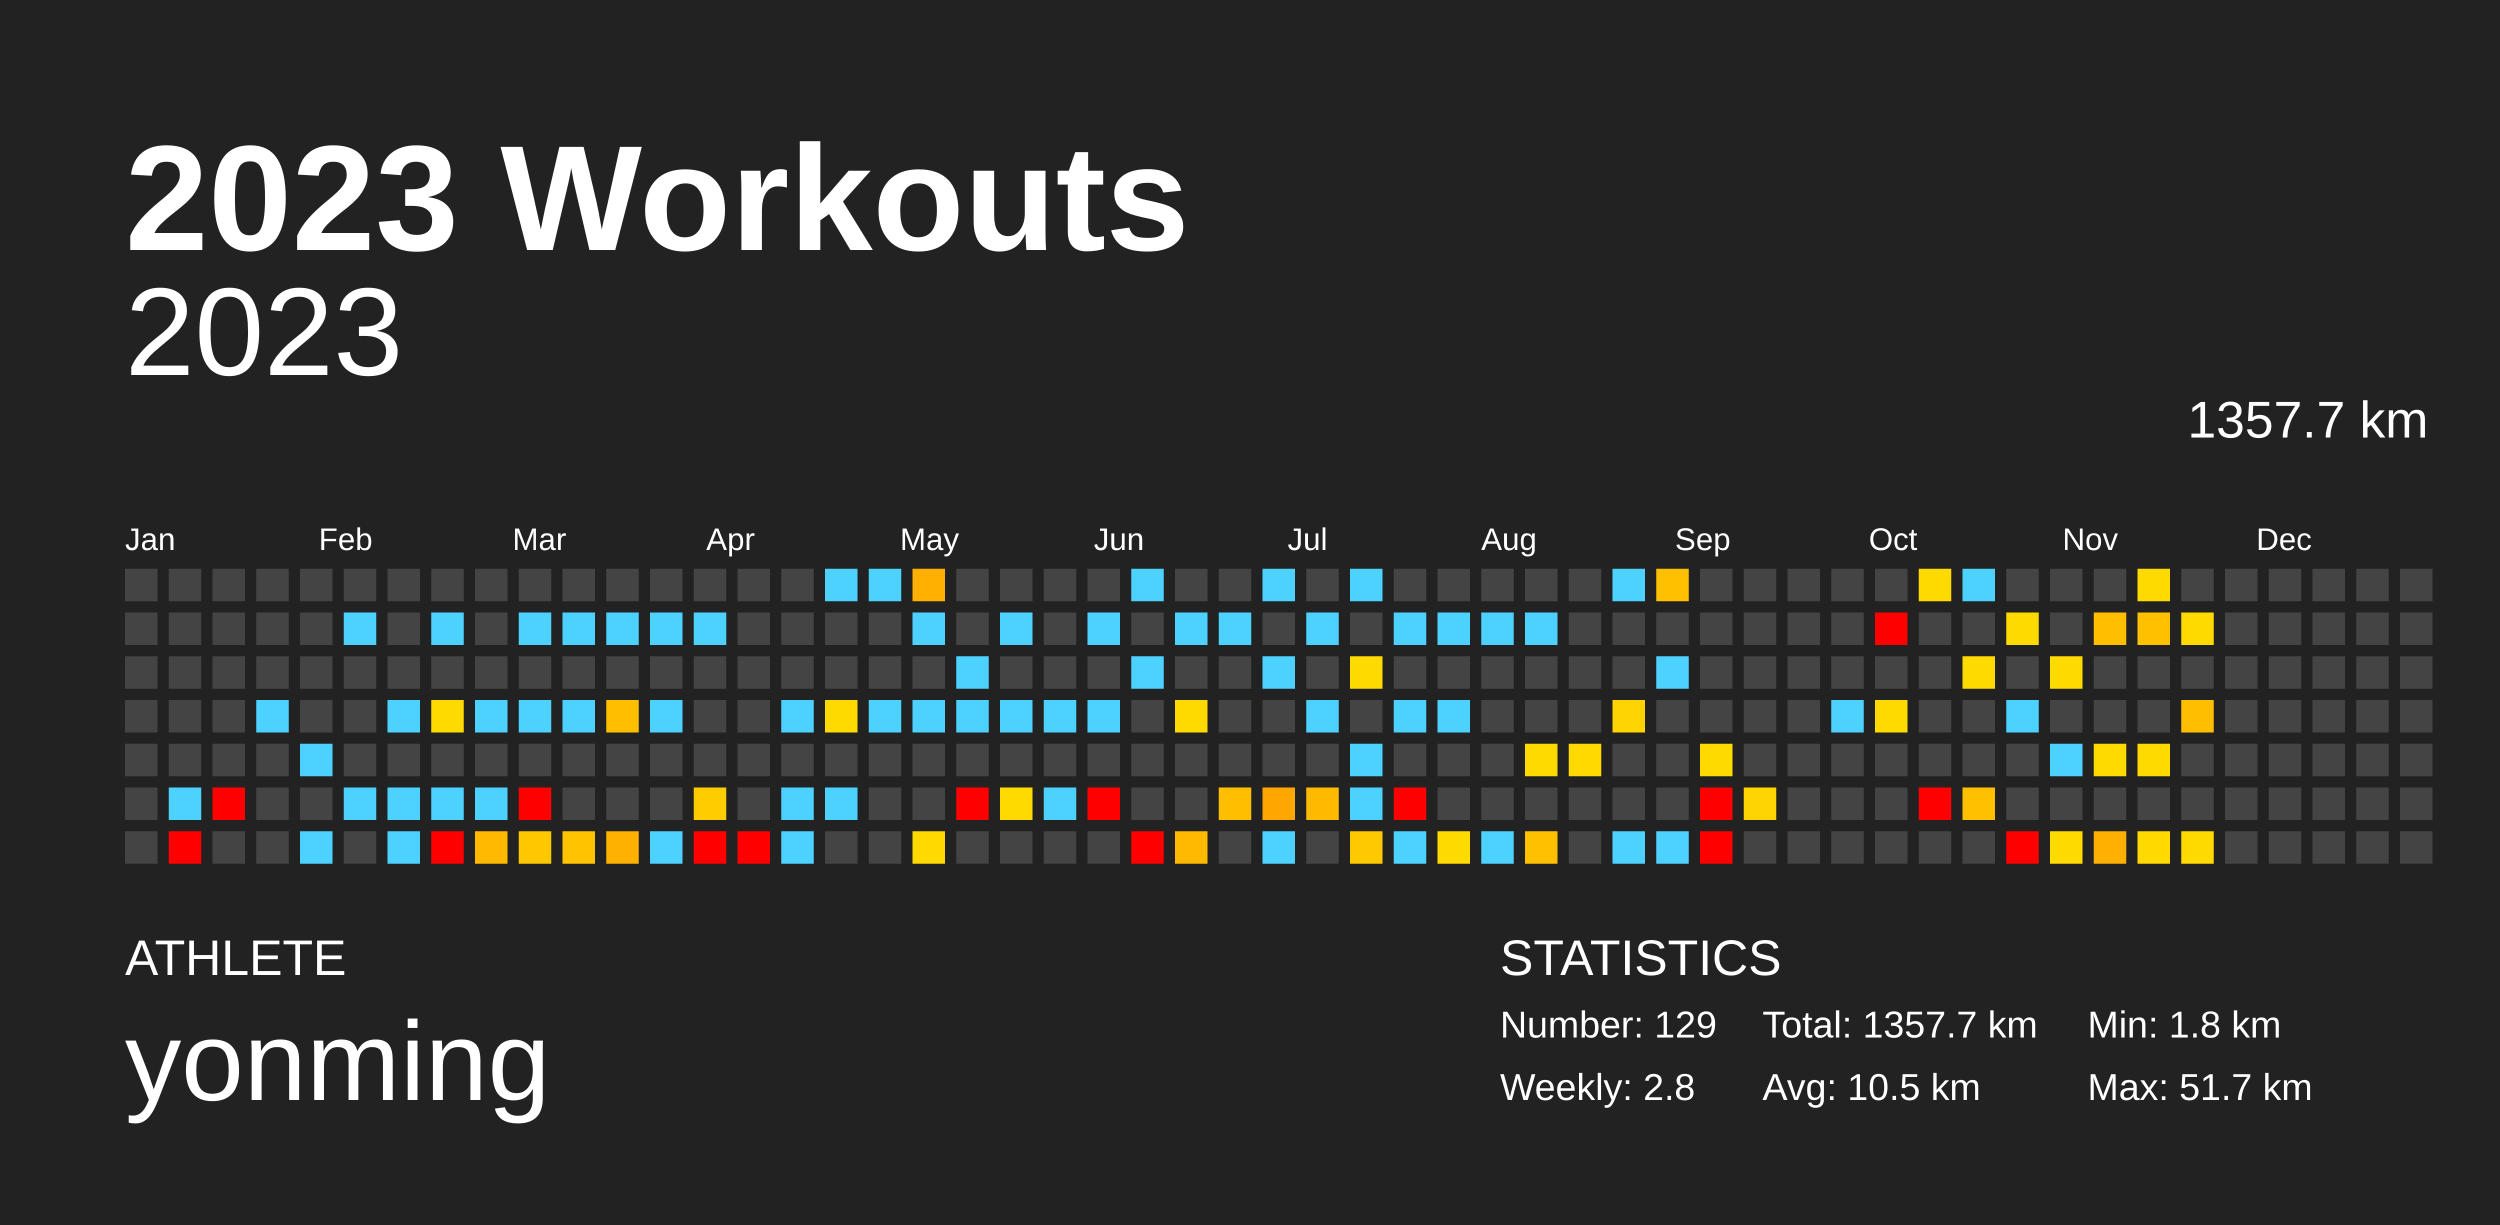
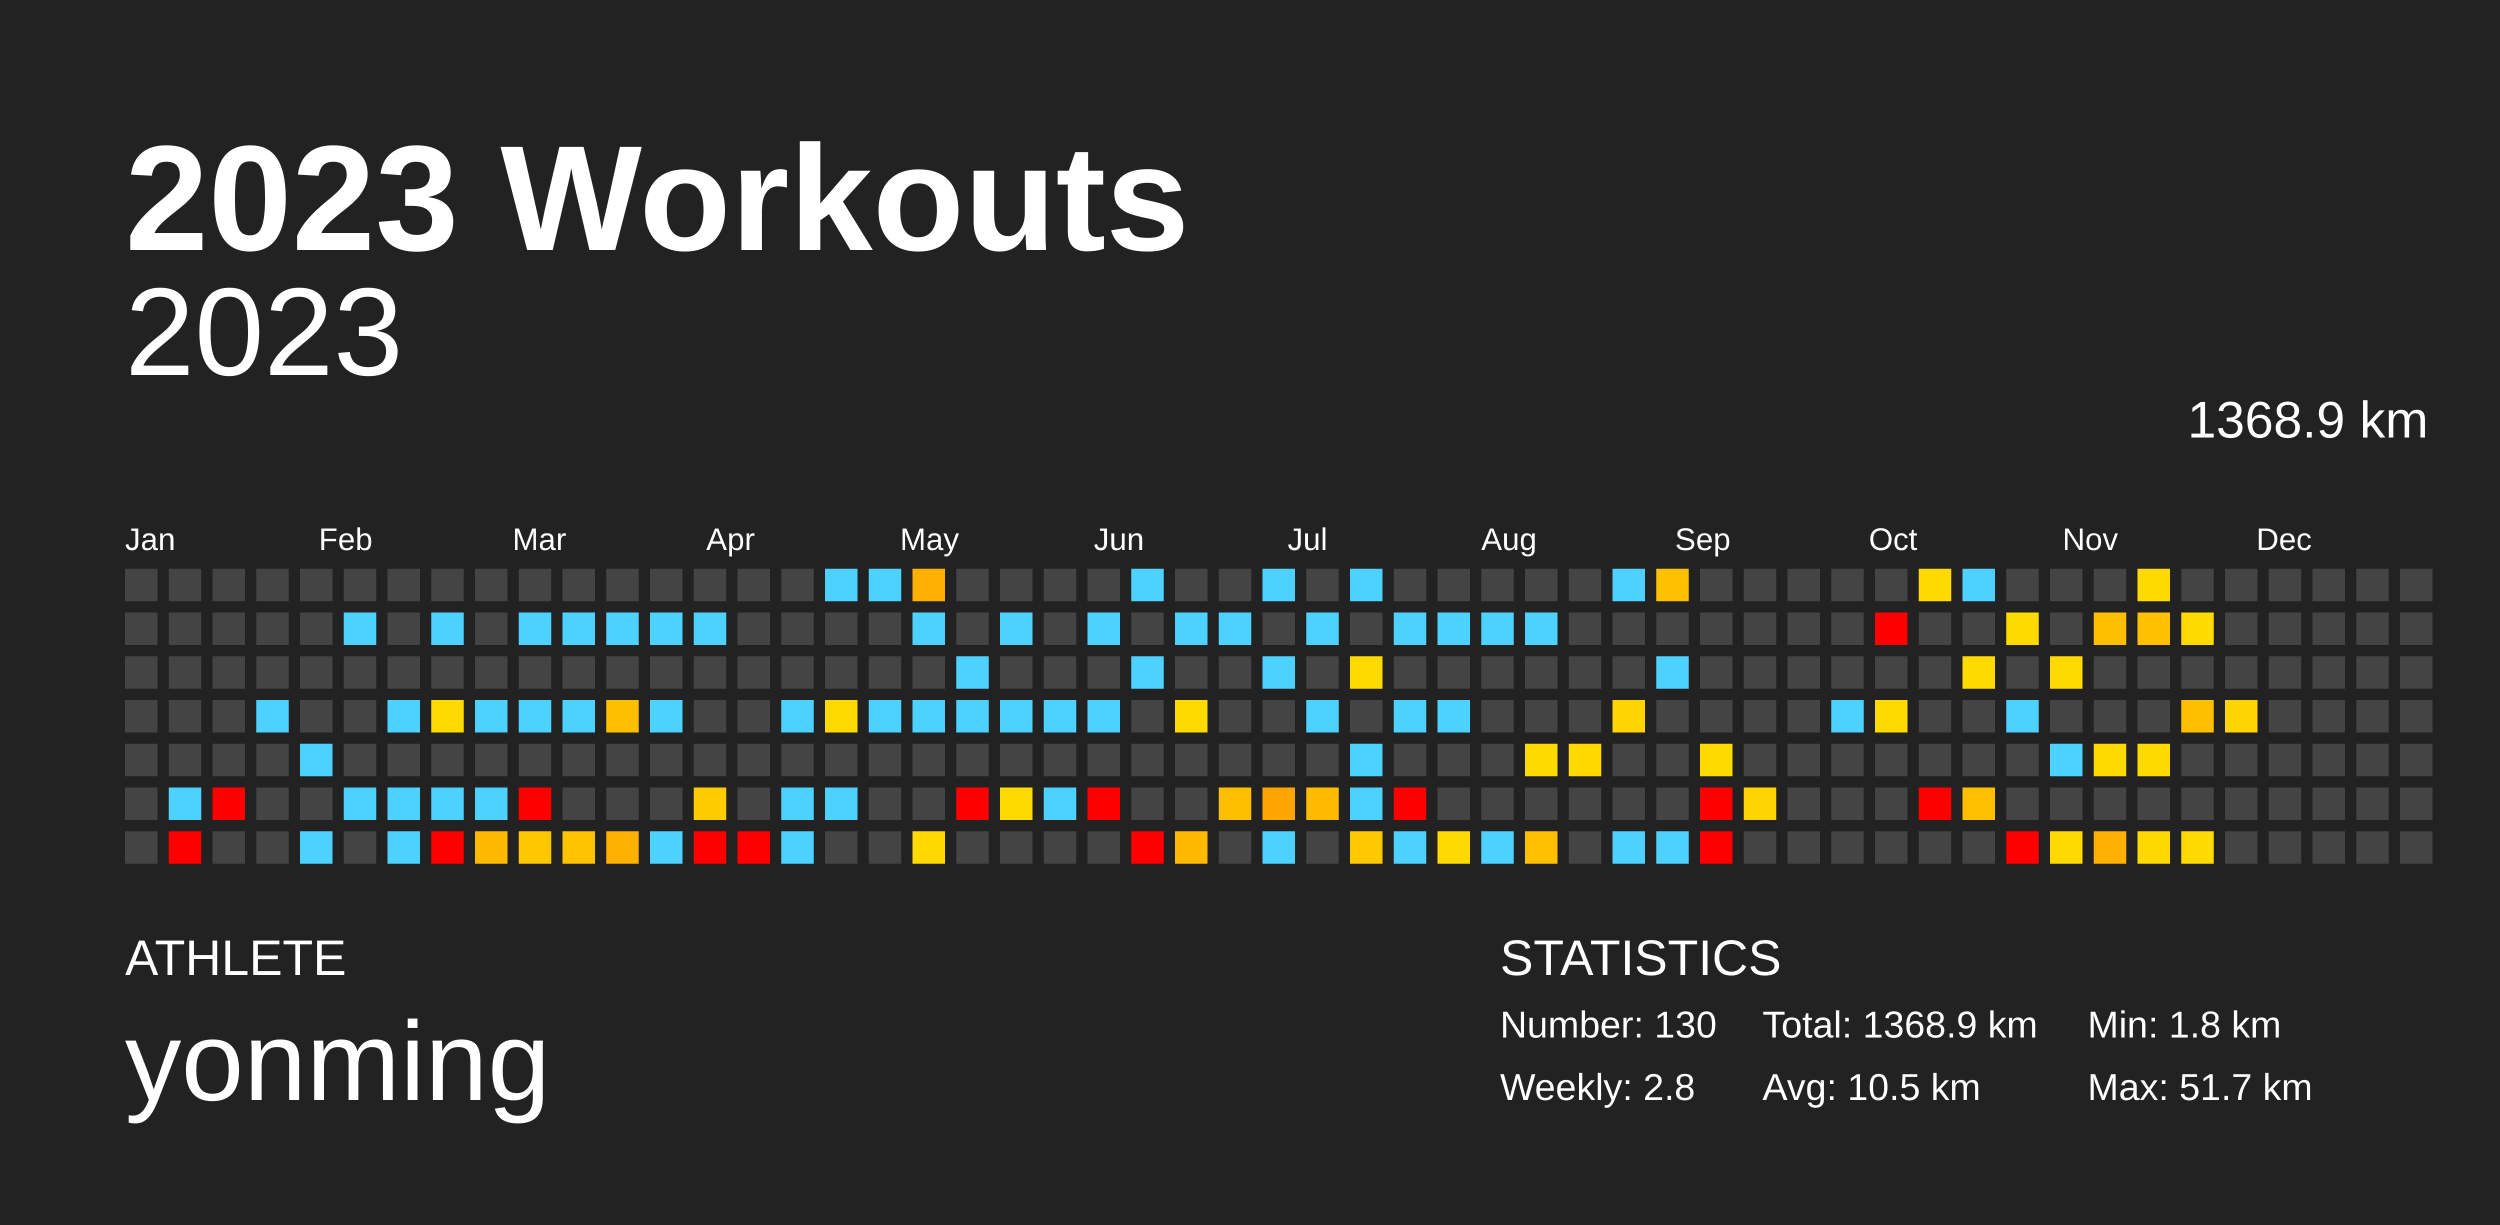
<svg xmlns="http://www.w3.org/2000/svg" baseProfile="full" height="98mm" version="1.1" viewBox="0,0,200,98" width="200mm">
  <defs />
  <rect fill="#222222" height="98" width="200" x="0" y="0" />
  <text fill="#FFFFFF" style="font-size:12px; font-family:Arial; font-weight:bold;" x="10" y="20">2023 Workouts</text>
  <text fill="#FFFFFF" style="font-size:4px; font-family:Arial" x="10" y="78">ATHLETE</text>
  <text fill="#FFFFFF" style="font-size:9px; font-family:Arial" x="10" y="88">yonming</text>
  <text fill="#FFFFFF" style="font-size:4px; font-family:Arial" x="120" y="78">STATISTICS</text>
-   <text fill="#FFFFFF" style="font-size:3px; font-family:Arial" x="120" y="83">Number: 129</text>
+   <text fill="#FFFFFF" style="font-size:3px; font-family:Arial" x="120" y="83">Number: 130</text>
  <text fill="#FFFFFF" style="font-size:3px; font-family:Arial" x="120" y="88">Weekly: 2.8</text>
-   <text fill="#FFFFFF" style="font-size:3px; font-family:Arial" x="141" y="83">Total: 1357.7 km</text>
+   <text fill="#FFFFFF" style="font-size:3px; font-family:Arial" x="141" y="83">Total: 1368.9 km</text>
  <text fill="#FFFFFF" style="font-size:3px; font-family:Arial" x="141" y="88">Avg: 10.5 km</text>
  <text fill="#FFFFFF" style="font-size:3px; font-family:Arial" x="167" y="83">Min: 1.8 km</text>
  <text fill="#FFFFFF" style="font-size:3px; font-family:Arial" x="167" y="88">Max: 51.7 km</text>
  <text alignment-baseline="hanging" fill="#FFFFFF" style="font-size:10.0px; font-family:Arial;" x="10" y="30">2023</text>
-   <text alignment-baseline="hanging" fill="#FFFFFF" style="font-size:4.125px; font-family:Arial;" x="175" y="35">1357.7 km</text>
+   <text alignment-baseline="hanging" fill="#FFFFFF" style="font-size:4.125px; font-family:Arial;" x="175" y="35">1368.9 km</text>
  <text fill="#FFFFFF" style="font-size:2.5px; font-family:Arial" x="10.0" y="44">Jan</text>
  <text fill="#FFFFFF" style="font-size:2.5px; font-family:Arial" x="25.5" y="44">Feb</text>
  <text fill="#FFFFFF" style="font-size:2.5px; font-family:Arial" x="41.0" y="44">Mar</text>
  <text fill="#FFFFFF" style="font-size:2.5px; font-family:Arial" x="56.5" y="44">Apr</text>
  <text fill="#FFFFFF" style="font-size:2.5px; font-family:Arial" x="72.0" y="44">May</text>
  <text fill="#FFFFFF" style="font-size:2.5px; font-family:Arial" x="87.5" y="44">Jun</text>
  <text fill="#FFFFFF" style="font-size:2.5px; font-family:Arial" x="103.0" y="44">Jul</text>
  <text fill="#FFFFFF" style="font-size:2.5px; font-family:Arial" x="118.5" y="44">Aug</text>
  <text fill="#FFFFFF" style="font-size:2.5px; font-family:Arial" x="134.0" y="44">Sep</text>
  <text fill="#FFFFFF" style="font-size:2.5px; font-family:Arial" x="149.5" y="44">Oct</text>
  <text fill="#FFFFFF" style="font-size:2.5px; font-family:Arial" x="165.0" y="44">Nov</text>
  <text fill="#FFFFFF" style="font-size:2.5px; font-family:Arial" x="180.5" y="44">Dec</text>
  <rect fill="#444444" height="2.6" width="2.6" x="10.0" y="45.5" />
  <rect fill="#444444" height="2.6" width="2.6" x="10.0" y="49.0" />
  <rect fill="#444444" height="2.6" width="2.6" x="10.0" y="52.5" />
  <rect fill="#444444" height="2.6" width="2.6" x="10.0" y="56.0" />
  <rect fill="#444444" height="2.6" width="2.6" x="10.0" y="59.5" />
  <rect fill="#444444" height="2.6" width="2.6" x="10.0" y="63.0" />
  <rect fill="#444444" height="2.6" width="2.6" x="10.0" y="66.5" />
  <rect fill="#444444" height="2.6" width="2.6" x="13.5" y="45.5" />
  <rect fill="#444444" height="2.6" width="2.6" x="13.5" y="49.0" />
  <rect fill="#444444" height="2.6" width="2.6" x="13.5" y="52.5" />
  <rect fill="#444444" height="2.6" width="2.6" x="13.5" y="56.0" />
  <rect fill="#444444" height="2.6" width="2.6" x="13.5" y="59.5" />
  <rect fill="#4dd2ff" height="2.6" width="2.6" x="13.5" y="63.0" />
  <rect fill="red" height="2.6" width="2.6" x="13.5" y="66.5" />
  <rect fill="#444444" height="2.6" width="2.6" x="17.0" y="45.5" />
  <rect fill="#444444" height="2.6" width="2.6" x="17.0" y="49.0" />
  <rect fill="#444444" height="2.6" width="2.6" x="17.0" y="52.5" />
  <rect fill="#444444" height="2.6" width="2.6" x="17.0" y="56.0" />
  <rect fill="#444444" height="2.6" width="2.6" x="17.0" y="59.5" />
  <rect fill="red" height="2.6" width="2.6" x="17.0" y="63.0" />
  <rect fill="#444444" height="2.6" width="2.6" x="17.0" y="66.5" />
  <rect fill="#444444" height="2.6" width="2.6" x="20.5" y="45.5" />
  <rect fill="#444444" height="2.6" width="2.6" x="20.5" y="49.0" />
  <rect fill="#444444" height="2.6" width="2.6" x="20.5" y="52.5" />
  <rect fill="#4dd2ff" height="2.6" width="2.6" x="20.5" y="56.0" />
  <rect fill="#444444" height="2.6" width="2.6" x="20.5" y="59.5" />
  <rect fill="#444444" height="2.6" width="2.6" x="20.5" y="63.0" />
  <rect fill="#444444" height="2.6" width="2.6" x="20.5" y="66.5" />
  <rect fill="#444444" height="2.6" width="2.6" x="24.0" y="45.5" />
  <rect fill="#444444" height="2.6" width="2.6" x="24.0" y="49.0" />
  <rect fill="#444444" height="2.6" width="2.6" x="24.0" y="52.5" />
  <rect fill="#444444" height="2.6" width="2.6" x="24.0" y="56.0" />
  <rect fill="#4dd2ff" height="2.6" width="2.6" x="24.0" y="59.5" />
  <rect fill="#444444" height="2.6" width="2.6" x="24.0" y="63.0" />
  <rect fill="#4dd2ff" height="2.6" width="2.6" x="24.0" y="66.5" />
  <rect fill="#444444" height="2.6" width="2.6" x="27.5" y="45.5" />
  <rect fill="#4dd2ff" height="2.6" width="2.6" x="27.5" y="49.0" />
  <rect fill="#444444" height="2.6" width="2.6" x="27.5" y="52.5" />
  <rect fill="#444444" height="2.6" width="2.6" x="27.5" y="56.0" />
  <rect fill="#444444" height="2.6" width="2.6" x="27.5" y="59.5" />
  <rect fill="#4dd2ff" height="2.6" width="2.6" x="27.5" y="63.0" />
  <rect fill="#444444" height="2.6" width="2.6" x="27.5" y="66.5" />
  <rect fill="#444444" height="2.6" width="2.6" x="31.0" y="45.5" />
  <rect fill="#444444" height="2.6" width="2.6" x="31.0" y="49.0" />
  <rect fill="#444444" height="2.6" width="2.6" x="31.0" y="52.5" />
  <rect fill="#4dd2ff" height="2.6" width="2.6" x="31.0" y="56.0" />
  <rect fill="#444444" height="2.6" width="2.6" x="31.0" y="59.5" />
  <rect fill="#4dd2ff" height="2.6" width="2.6" x="31.0" y="63.0" />
  <rect fill="#4dd2ff" height="2.6" width="2.6" x="31.0" y="66.5" />
  <rect fill="#444444" height="2.6" width="2.6" x="34.5" y="45.5" />
  <rect fill="#4dd2ff" height="2.6" width="2.6" x="34.5" y="49.0" />
  <rect fill="#444444" height="2.6" width="2.6" x="34.5" y="52.5" />
  <rect fill="#ffda00" height="2.6" width="2.6" x="34.5" y="56.0" />
  <rect fill="#444444" height="2.6" width="2.6" x="34.5" y="59.5" />
  <rect fill="#4dd2ff" height="2.6" width="2.6" x="34.5" y="63.0" />
  <rect fill="red" height="2.6" width="2.6" x="34.5" y="66.5" />
  <rect fill="#444444" height="2.6" width="2.6" x="38.0" y="45.5" />
  <rect fill="#444444" height="2.6" width="2.6" x="38.0" y="49.0" />
  <rect fill="#444444" height="2.6" width="2.6" x="38.0" y="52.5" />
  <rect fill="#4dd2ff" height="2.6" width="2.6" x="38.0" y="56.0" />
  <rect fill="#444444" height="2.6" width="2.6" x="38.0" y="59.5" />
  <rect fill="#4dd2ff" height="2.6" width="2.6" x="38.0" y="63.0" />
  <rect fill="#ffba00" height="2.6" width="2.6" x="38.0" y="66.5" />
  <rect fill="#444444" height="2.6" width="2.6" x="41.5" y="45.5" />
  <rect fill="#4dd2ff" height="2.6" width="2.6" x="41.5" y="49.0" />
  <rect fill="#444444" height="2.6" width="2.6" x="41.5" y="52.5" />
  <rect fill="#4dd2ff" height="2.6" width="2.6" x="41.5" y="56.0" />
  <rect fill="#444444" height="2.6" width="2.6" x="41.5" y="59.5" />
  <rect fill="red" height="2.6" width="2.6" x="41.5" y="63.0" />
  <rect fill="#ffc700" height="2.6" width="2.6" x="41.5" y="66.5" />
  <rect fill="#444444" height="2.6" width="2.6" x="45.0" y="45.5" />
  <rect fill="#4dd2ff" height="2.6" width="2.6" x="45.0" y="49.0" />
  <rect fill="#444444" height="2.6" width="2.6" x="45.0" y="52.5" />
  <rect fill="#4dd2ff" height="2.6" width="2.6" x="45.0" y="56.0" />
  <rect fill="#444444" height="2.6" width="2.6" x="45.0" y="59.5" />
  <rect fill="#444444" height="2.6" width="2.6" x="45.0" y="63.0" />
  <rect fill="#ffc300" height="2.6" width="2.6" x="45.0" y="66.5" />
  <rect fill="#444444" height="2.6" width="2.6" x="48.5" y="45.5" />
  <rect fill="#4dd2ff" height="2.6" width="2.6" x="48.5" y="49.0" />
  <rect fill="#444444" height="2.6" width="2.6" x="48.5" y="52.5" />
  <rect fill="#ffbe00" height="2.6" width="2.6" x="48.5" y="56.0" />
  <rect fill="#444444" height="2.6" width="2.6" x="48.5" y="59.5" />
  <rect fill="#444444" height="2.6" width="2.6" x="48.5" y="63.0" />
  <rect fill="#ffb100" height="2.6" width="2.6" x="48.5" y="66.5" />
  <rect fill="#444444" height="2.6" width="2.6" x="52.0" y="45.5" />
  <rect fill="#4dd2ff" height="2.6" width="2.6" x="52.0" y="49.0" />
  <rect fill="#444444" height="2.6" width="2.6" x="52.0" y="52.5" />
  <rect fill="#4dd2ff" height="2.6" width="2.6" x="52.0" y="56.0" />
  <rect fill="#444444" height="2.6" width="2.6" x="52.0" y="59.5" />
  <rect fill="#444444" height="2.6" width="2.6" x="52.0" y="63.0" />
  <rect fill="#4dd2ff" height="2.6" width="2.6" x="52.0" y="66.5" />
  <rect fill="#444444" height="2.6" width="2.6" x="55.5" y="45.5" />
  <rect fill="#4dd2ff" height="2.6" width="2.6" x="55.5" y="49.0" />
  <rect fill="#444444" height="2.6" width="2.6" x="55.5" y="52.5" />
  <rect fill="#444444" height="2.6" width="2.6" x="55.5" y="56.0" />
  <rect fill="#444444" height="2.6" width="2.6" x="55.5" y="59.5" />
  <rect fill="#ffcc00" height="2.6" width="2.6" x="55.5" y="63.0" />
  <rect fill="red" height="2.6" width="2.6" x="55.5" y="66.5" />
  <rect fill="#444444" height="2.6" width="2.6" x="59.0" y="45.5" />
  <rect fill="#444444" height="2.6" width="2.6" x="59.0" y="49.0" />
  <rect fill="#444444" height="2.6" width="2.6" x="59.0" y="52.5" />
  <rect fill="#444444" height="2.6" width="2.6" x="59.0" y="56.0" />
  <rect fill="#444444" height="2.6" width="2.6" x="59.0" y="59.5" />
  <rect fill="#444444" height="2.6" width="2.6" x="59.0" y="63.0" />
  <rect fill="red" height="2.6" width="2.6" x="59.0" y="66.5" />
  <rect fill="#444444" height="2.6" width="2.6" x="62.5" y="45.5" />
  <rect fill="#444444" height="2.6" width="2.6" x="62.5" y="49.0" />
  <rect fill="#444444" height="2.6" width="2.6" x="62.5" y="52.5" />
  <rect fill="#4dd2ff" height="2.6" width="2.6" x="62.5" y="56.0" />
  <rect fill="#444444" height="2.6" width="2.6" x="62.5" y="59.5" />
  <rect fill="#4dd2ff" height="2.6" width="2.6" x="62.5" y="63.0" />
  <rect fill="#4dd2ff" height="2.6" width="2.6" x="62.5" y="66.5" />
  <rect fill="#4dd2ff" height="2.6" width="2.6" x="66.0" y="45.5" />
  <rect fill="#444444" height="2.6" width="2.6" x="66.0" y="49.0" />
  <rect fill="#444444" height="2.6" width="2.6" x="66.0" y="52.5" />
  <rect fill="#ffda00" height="2.6" width="2.6" x="66.0" y="56.0" />
  <rect fill="#444444" height="2.6" width="2.6" x="66.0" y="59.5" />
  <rect fill="#4dd2ff" height="2.6" width="2.6" x="66.0" y="63.0" />
  <rect fill="#444444" height="2.6" width="2.6" x="66.0" y="66.5" />
  <rect fill="#4dd2ff" height="2.6" width="2.6" x="69.5" y="45.5" />
  <rect fill="#444444" height="2.6" width="2.6" x="69.5" y="49.0" />
  <rect fill="#444444" height="2.6" width="2.6" x="69.5" y="52.5" />
  <rect fill="#4dd2ff" height="2.6" width="2.6" x="69.5" y="56.0" />
  <rect fill="#444444" height="2.6" width="2.6" x="69.5" y="59.5" />
  <rect fill="#444444" height="2.6" width="2.6" x="69.5" y="63.0" />
  <rect fill="#444444" height="2.6" width="2.6" x="69.5" y="66.5" />
  <rect fill="#ffb000" height="2.6" width="2.6" x="73.0" y="45.5" />
  <rect fill="#4dd2ff" height="2.6" width="2.6" x="73.0" y="49.0" />
  <rect fill="#444444" height="2.6" width="2.6" x="73.0" y="52.5" />
  <rect fill="#4dd2ff" height="2.6" width="2.6" x="73.0" y="56.0" />
  <rect fill="#444444" height="2.6" width="2.6" x="73.0" y="59.5" />
  <rect fill="#444444" height="2.6" width="2.6" x="73.0" y="63.0" />
  <rect fill="#ffd900" height="2.6" width="2.6" x="73.0" y="66.5" />
  <rect fill="#444444" height="2.6" width="2.6" x="76.5" y="45.5" />
  <rect fill="#444444" height="2.6" width="2.6" x="76.5" y="49.0" />
  <rect fill="#4dd2ff" height="2.6" width="2.6" x="76.5" y="52.5" />
  <rect fill="#4dd2ff" height="2.6" width="2.6" x="76.5" y="56.0" />
  <rect fill="#444444" height="2.6" width="2.6" x="76.5" y="59.5" />
  <rect fill="red" height="2.6" width="2.6" x="76.5" y="63.0" />
  <rect fill="#444444" height="2.6" width="2.6" x="76.5" y="66.5" />
  <rect fill="#444444" height="2.6" width="2.6" x="80.0" y="45.5" />
  <rect fill="#4dd2ff" height="2.6" width="2.6" x="80.0" y="49.0" />
  <rect fill="#444444" height="2.6" width="2.6" x="80.0" y="52.5" />
  <rect fill="#4dd2ff" height="2.6" width="2.6" x="80.0" y="56.0" />
  <rect fill="#444444" height="2.6" width="2.6" x="80.0" y="59.5" />
  <rect fill="#ffda00" height="2.6" width="2.6" x="80.0" y="63.0" />
  <rect fill="#444444" height="2.6" width="2.6" x="80.0" y="66.5" />
  <rect fill="#444444" height="2.6" width="2.6" x="83.5" y="45.5" />
  <rect fill="#444444" height="2.6" width="2.6" x="83.5" y="49.0" />
  <rect fill="#444444" height="2.6" width="2.6" x="83.5" y="52.5" />
  <rect fill="#4dd2ff" height="2.6" width="2.6" x="83.5" y="56.0" />
  <rect fill="#444444" height="2.6" width="2.6" x="83.5" y="59.5" />
  <rect fill="#4dd2ff" height="2.6" width="2.6" x="83.5" y="63.0" />
  <rect fill="#444444" height="2.6" width="2.6" x="83.5" y="66.5" />
  <rect fill="#444444" height="2.6" width="2.6" x="87.0" y="45.5" />
  <rect fill="#4dd2ff" height="2.6" width="2.6" x="87.0" y="49.0" />
  <rect fill="#444444" height="2.6" width="2.6" x="87.0" y="52.5" />
  <rect fill="#4dd2ff" height="2.6" width="2.6" x="87.0" y="56.0" />
  <rect fill="#444444" height="2.6" width="2.6" x="87.0" y="59.5" />
  <rect fill="red" height="2.6" width="2.6" x="87.0" y="63.0" />
  <rect fill="#444444" height="2.6" width="2.6" x="87.0" y="66.5" />
  <rect fill="#4dd2ff" height="2.6" width="2.6" x="90.5" y="45.5" />
  <rect fill="#444444" height="2.6" width="2.6" x="90.5" y="49.0" />
  <rect fill="#4dd2ff" height="2.6" width="2.6" x="90.5" y="52.5" />
  <rect fill="#444444" height="2.6" width="2.6" x="90.5" y="56.0" />
  <rect fill="#444444" height="2.6" width="2.6" x="90.5" y="59.5" />
  <rect fill="#444444" height="2.6" width="2.6" x="90.5" y="63.0" />
  <rect fill="red" height="2.6" width="2.6" x="90.5" y="66.5" />
  <rect fill="#444444" height="2.6" width="2.6" x="94.0" y="45.5" />
  <rect fill="#4dd2ff" height="2.6" width="2.6" x="94.0" y="49.0" />
  <rect fill="#444444" height="2.6" width="2.6" x="94.0" y="52.5" />
  <rect fill="#ffda00" height="2.6" width="2.6" x="94.0" y="56.0" />
  <rect fill="#444444" height="2.6" width="2.6" x="94.0" y="59.5" />
  <rect fill="#444444" height="2.6" width="2.6" x="94.0" y="63.0" />
  <rect fill="#ffba00" height="2.6" width="2.6" x="94.0" y="66.5" />
  <rect fill="#444444" height="2.6" width="2.6" x="97.5" y="45.5" />
  <rect fill="#4dd2ff" height="2.6" width="2.6" x="97.5" y="49.0" />
  <rect fill="#444444" height="2.6" width="2.6" x="97.5" y="52.5" />
  <rect fill="#444444" height="2.6" width="2.6" x="97.5" y="56.0" />
  <rect fill="#444444" height="2.6" width="2.6" x="97.5" y="59.5" />
  <rect fill="#ffbf00" height="2.6" width="2.6" x="97.5" y="63.0" />
  <rect fill="#444444" height="2.6" width="2.6" x="97.5" y="66.5" />
  <rect fill="#4dd2ff" height="2.6" width="2.6" x="101.0" y="45.5" />
  <rect fill="#444444" height="2.6" width="2.6" x="101.0" y="49.0" />
  <rect fill="#4dd2ff" height="2.6" width="2.6" x="101.0" y="52.5" />
  <rect fill="#444444" height="2.6" width="2.6" x="101.0" y="56.0" />
  <rect fill="#444444" height="2.6" width="2.6" x="101.0" y="59.5" />
  <rect fill="#ffa700" height="2.6" width="2.6" x="101.0" y="63.0" />
  <rect fill="#4dd2ff" height="2.6" width="2.6" x="101.0" y="66.5" />
  <rect fill="#444444" height="2.6" width="2.6" x="104.5" y="45.5" />
  <rect fill="#4dd2ff" height="2.6" width="2.6" x="104.5" y="49.0" />
  <rect fill="#444444" height="2.6" width="2.6" x="104.5" y="52.5" />
  <rect fill="#4dd2ff" height="2.6" width="2.6" x="104.5" y="56.0" />
  <rect fill="#444444" height="2.6" width="2.6" x="104.5" y="59.5" />
  <rect fill="#ffbb00" height="2.6" width="2.6" x="104.5" y="63.0" />
  <rect fill="#444444" height="2.6" width="2.6" x="104.5" y="66.5" />
  <rect fill="#4dd2ff" height="2.6" width="2.6" x="108.0" y="45.5" />
  <rect fill="#444444" height="2.6" width="2.6" x="108.0" y="49.0" />
  <rect fill="#ffda00" height="2.6" width="2.6" x="108.0" y="52.5" />
  <rect fill="#444444" height="2.6" width="2.6" x="108.0" y="56.0" />
  <rect fill="#4dd2ff" height="2.6" width="2.6" x="108.0" y="59.5" />
  <rect fill="#4dd2ff" height="2.6" width="2.6" x="108.0" y="63.0" />
  <rect fill="#ffc900" height="2.6" width="2.6" x="108.0" y="66.5" />
  <rect fill="#444444" height="2.6" width="2.6" x="111.5" y="45.5" />
  <rect fill="#4dd2ff" height="2.6" width="2.6" x="111.5" y="49.0" />
  <rect fill="#444444" height="2.6" width="2.6" x="111.5" y="52.5" />
  <rect fill="#4dd2ff" height="2.6" width="2.6" x="111.5" y="56.0" />
  <rect fill="#444444" height="2.6" width="2.6" x="111.5" y="59.5" />
  <rect fill="red" height="2.6" width="2.6" x="111.5" y="63.0" />
  <rect fill="#4dd2ff" height="2.6" width="2.6" x="111.5" y="66.5" />
  <rect fill="#444444" height="2.6" width="2.6" x="115.0" y="45.5" />
  <rect fill="#4dd2ff" height="2.6" width="2.6" x="115.0" y="49.0" />
  <rect fill="#444444" height="2.6" width="2.6" x="115.0" y="52.5" />
  <rect fill="#4dd2ff" height="2.6" width="2.6" x="115.0" y="56.0" />
  <rect fill="#444444" height="2.6" width="2.6" x="115.0" y="59.5" />
  <rect fill="#444444" height="2.6" width="2.6" x="115.0" y="63.0" />
  <rect fill="#ffda00" height="2.6" width="2.6" x="115.0" y="66.5" />
  <rect fill="#444444" height="2.6" width="2.6" x="118.5" y="45.5" />
  <rect fill="#4dd2ff" height="2.6" width="2.6" x="118.5" y="49.0" />
  <rect fill="#444444" height="2.6" width="2.6" x="118.5" y="52.5" />
  <rect fill="#444444" height="2.6" width="2.6" x="118.5" y="56.0" />
  <rect fill="#444444" height="2.6" width="2.6" x="118.5" y="59.5" />
  <rect fill="#444444" height="2.6" width="2.6" x="118.5" y="63.0" />
  <rect fill="#4dd2ff" height="2.6" width="2.6" x="118.5" y="66.5" />
  <rect fill="#444444" height="2.6" width="2.6" x="122.0" y="45.5" />
  <rect fill="#4dd2ff" height="2.6" width="2.6" x="122.0" y="49.0" />
  <rect fill="#444444" height="2.6" width="2.6" x="122.0" y="52.5" />
  <rect fill="#444444" height="2.6" width="2.6" x="122.0" y="56.0" />
  <rect fill="#ffda00" height="2.6" width="2.6" x="122.0" y="59.5" />
  <rect fill="#444444" height="2.6" width="2.6" x="122.0" y="63.0" />
  <rect fill="#ffc000" height="2.6" width="2.6" x="122.0" y="66.5" />
  <rect fill="#444444" height="2.6" width="2.6" x="125.5" y="45.5" />
  <rect fill="#444444" height="2.6" width="2.6" x="125.5" y="49.0" />
  <rect fill="#444444" height="2.6" width="2.6" x="125.5" y="52.5" />
  <rect fill="#444444" height="2.6" width="2.6" x="125.5" y="56.0" />
  <rect fill="#ffd900" height="2.6" width="2.6" x="125.5" y="59.5" />
  <rect fill="#444444" height="2.6" width="2.6" x="125.5" y="63.0" />
  <rect fill="#444444" height="2.6" width="2.6" x="125.5" y="66.5" />
  <rect fill="#4dd2ff" height="2.6" width="2.6" x="129.0" y="45.5" />
  <rect fill="#444444" height="2.6" width="2.6" x="129.0" y="49.0" />
  <rect fill="#444444" height="2.6" width="2.6" x="129.0" y="52.5" />
  <rect fill="#ffd400" height="2.6" width="2.6" x="129.0" y="56.0" />
  <rect fill="#444444" height="2.6" width="2.6" x="129.0" y="59.5" />
  <rect fill="#444444" height="2.6" width="2.6" x="129.0" y="63.0" />
  <rect fill="#4dd2ff" height="2.6" width="2.6" x="129.0" y="66.5" />
  <rect fill="#ffc000" height="2.6" width="2.6" x="132.5" y="45.5" />
  <rect fill="#444444" height="2.6" width="2.6" x="132.5" y="49.0" />
  <rect fill="#4dd2ff" height="2.6" width="2.6" x="132.5" y="52.5" />
  <rect fill="#444444" height="2.6" width="2.6" x="132.5" y="56.0" />
  <rect fill="#444444" height="2.6" width="2.6" x="132.5" y="59.5" />
  <rect fill="#444444" height="2.6" width="2.6" x="132.5" y="63.0" />
  <rect fill="#4dd2ff" height="2.6" width="2.6" x="132.5" y="66.5" />
  <rect fill="#444444" height="2.6" width="2.6" x="136.0" y="45.5" />
  <rect fill="#444444" height="2.6" width="2.6" x="136.0" y="49.0" />
  <rect fill="#444444" height="2.6" width="2.6" x="136.0" y="52.5" />
  <rect fill="#444444" height="2.6" width="2.6" x="136.0" y="56.0" />
  <rect fill="#ffda00" height="2.6" width="2.6" x="136.0" y="59.5" />
  <rect fill="red" height="2.6" width="2.6" x="136.0" y="63.0" />
  <rect fill="red" height="2.6" width="2.6" x="136.0" y="66.5" />
  <rect fill="#444444" height="2.6" width="2.6" x="139.5" y="45.5" />
  <rect fill="#444444" height="2.6" width="2.6" x="139.5" y="49.0" />
  <rect fill="#444444" height="2.6" width="2.6" x="139.5" y="52.5" />
  <rect fill="#444444" height="2.6" width="2.6" x="139.5" y="56.0" />
  <rect fill="#444444" height="2.6" width="2.6" x="139.5" y="59.5" />
  <rect fill="#ffd400" height="2.6" width="2.6" x="139.5" y="63.0" />
  <rect fill="#444444" height="2.6" width="2.6" x="139.5" y="66.5" />
  <rect fill="#444444" height="2.6" width="2.6" x="143.0" y="45.5" />
  <rect fill="#444444" height="2.6" width="2.6" x="143.0" y="49.0" />
  <rect fill="#444444" height="2.6" width="2.6" x="143.0" y="52.5" />
  <rect fill="#444444" height="2.6" width="2.6" x="143.0" y="56.0" />
  <rect fill="#444444" height="2.6" width="2.6" x="143.0" y="59.5" />
  <rect fill="#444444" height="2.6" width="2.6" x="143.0" y="63.0" />
  <rect fill="#444444" height="2.6" width="2.6" x="143.0" y="66.5" />
  <rect fill="#444444" height="2.6" width="2.6" x="146.5" y="45.5" />
  <rect fill="#444444" height="2.6" width="2.6" x="146.5" y="49.0" />
  <rect fill="#444444" height="2.6" width="2.6" x="146.5" y="52.5" />
  <rect fill="#4dd2ff" height="2.6" width="2.6" x="146.5" y="56.0" />
  <rect fill="#444444" height="2.6" width="2.6" x="146.5" y="59.5" />
  <rect fill="#444444" height="2.6" width="2.6" x="146.5" y="63.0" />
  <rect fill="#444444" height="2.6" width="2.6" x="146.5" y="66.5" />
  <rect fill="#444444" height="2.6" width="2.6" x="150.0" y="45.5" />
  <rect fill="red" height="2.6" width="2.6" x="150.0" y="49.0" />
  <rect fill="#444444" height="2.6" width="2.6" x="150.0" y="52.5" />
  <rect fill="#ffda00" height="2.6" width="2.6" x="150.0" y="56.0" />
  <rect fill="#444444" height="2.6" width="2.6" x="150.0" y="59.5" />
  <rect fill="#444444" height="2.6" width="2.6" x="150.0" y="63.0" />
  <rect fill="#444444" height="2.6" width="2.6" x="150.0" y="66.5" />
  <rect fill="#ffda00" height="2.6" width="2.6" x="153.5" y="45.5" />
  <rect fill="#444444" height="2.6" width="2.6" x="153.5" y="49.0" />
  <rect fill="#444444" height="2.6" width="2.6" x="153.5" y="52.5" />
  <rect fill="#444444" height="2.6" width="2.6" x="153.5" y="56.0" />
  <rect fill="#444444" height="2.6" width="2.6" x="153.5" y="59.5" />
  <rect fill="red" height="2.6" width="2.6" x="153.5" y="63.0" />
  <rect fill="#444444" height="2.6" width="2.6" x="153.5" y="66.5" />
  <rect fill="#4dd2ff" height="2.6" width="2.6" x="157.0" y="45.5" />
  <rect fill="#444444" height="2.6" width="2.6" x="157.0" y="49.0" />
  <rect fill="#ffda00" height="2.6" width="2.6" x="157.0" y="52.5" />
  <rect fill="#444444" height="2.6" width="2.6" x="157.0" y="56.0" />
  <rect fill="#444444" height="2.6" width="2.6" x="157.0" y="59.5" />
  <rect fill="#ffc000" height="2.6" width="2.6" x="157.0" y="63.0" />
  <rect fill="#444444" height="2.6" width="2.6" x="157.0" y="66.5" />
  <rect fill="#444444" height="2.6" width="2.6" x="160.5" y="45.5" />
  <rect fill="#ffda00" height="2.6" width="2.6" x="160.5" y="49.0" />
  <rect fill="#444444" height="2.6" width="2.6" x="160.5" y="52.5" />
  <rect fill="#4dd2ff" height="2.6" width="2.6" x="160.5" y="56.0" />
  <rect fill="#444444" height="2.6" width="2.6" x="160.5" y="59.5" />
  <rect fill="#444444" height="2.6" width="2.6" x="160.5" y="63.0" />
  <rect fill="red" height="2.6" width="2.6" x="160.5" y="66.5" />
  <rect fill="#444444" height="2.6" width="2.6" x="164.0" y="45.5" />
  <rect fill="#444444" height="2.6" width="2.6" x="164.0" y="49.0" />
  <rect fill="#ffda00" height="2.6" width="2.6" x="164.0" y="52.5" />
  <rect fill="#444444" height="2.6" width="2.6" x="164.0" y="56.0" />
  <rect fill="#4dd2ff" height="2.6" width="2.6" x="164.0" y="59.5" />
  <rect fill="#444444" height="2.6" width="2.6" x="164.0" y="63.0" />
  <rect fill="#ffda00" height="2.6" width="2.6" x="164.0" y="66.5" />
  <rect fill="#444444" height="2.6" width="2.6" x="167.5" y="45.5" />
  <rect fill="#ffbf00" height="2.6" width="2.6" x="167.5" y="49.0" />
  <rect fill="#444444" height="2.6" width="2.6" x="167.5" y="52.5" />
  <rect fill="#444444" height="2.6" width="2.6" x="167.5" y="56.0" />
  <rect fill="#ffda00" height="2.6" width="2.6" x="167.5" y="59.5" />
  <rect fill="#444444" height="2.6" width="2.6" x="167.5" y="63.0" />
  <rect fill="#ffb000" height="2.6" width="2.6" x="167.5" y="66.5" />
  <rect fill="#ffda00" height="2.6" width="2.6" x="171.0" y="45.5" />
  <rect fill="#ffc000" height="2.6" width="2.6" x="171.0" y="49.0" />
  <rect fill="#444444" height="2.6" width="2.6" x="171.0" y="52.5" />
  <rect fill="#444444" height="2.6" width="2.6" x="171.0" y="56.0" />
  <rect fill="#ffda00" height="2.6" width="2.6" x="171.0" y="59.5" />
  <rect fill="#444444" height="2.6" width="2.6" x="171.0" y="63.0" />
  <rect fill="#ffd900" height="2.6" width="2.6" x="171.0" y="66.5" />
  <rect fill="#444444" height="2.6" width="2.6" x="174.5" y="45.5" />
  <rect fill="#ffda00" height="2.6" width="2.6" x="174.5" y="49.0" />
  <rect fill="#444444" height="2.6" width="2.6" x="174.5" y="52.5" />
  <rect fill="#ffbf00" height="2.6" width="2.6" x="174.5" y="56.0" />
  <rect fill="#444444" height="2.6" width="2.6" x="174.5" y="59.5" />
  <rect fill="#444444" height="2.6" width="2.6" x="174.5" y="63.0" />
  <rect fill="#ffda00" height="2.6" width="2.6" x="174.5" y="66.5" />
  <rect fill="#444444" height="2.6" width="2.6" x="178.0" y="45.5" />
  <rect fill="#444444" height="2.6" width="2.6" x="178.0" y="49.0" />
  <rect fill="#444444" height="2.6" width="2.6" x="178.0" y="52.5" />
-   <rect fill="#444444" height="2.6" width="2.6" x="178.0" y="56.0" />
+   <rect fill="#ffd400" height="2.6" width="2.6" x="178.0" y="56.0" />
  <rect fill="#444444" height="2.6" width="2.6" x="178.0" y="59.5" />
  <rect fill="#444444" height="2.6" width="2.6" x="178.0" y="63.0" />
  <rect fill="#444444" height="2.6" width="2.6" x="178.0" y="66.5" />
  <rect fill="#444444" height="2.6" width="2.6" x="181.5" y="45.5" />
  <rect fill="#444444" height="2.6" width="2.6" x="181.5" y="49.0" />
  <rect fill="#444444" height="2.6" width="2.6" x="181.5" y="52.5" />
  <rect fill="#444444" height="2.6" width="2.6" x="181.5" y="56.0" />
  <rect fill="#444444" height="2.6" width="2.6" x="181.5" y="59.5" />
  <rect fill="#444444" height="2.6" width="2.6" x="181.5" y="63.0" />
  <rect fill="#444444" height="2.6" width="2.6" x="181.5" y="66.5" />
  <rect fill="#444444" height="2.6" width="2.6" x="185.0" y="45.5" />
  <rect fill="#444444" height="2.6" width="2.6" x="185.0" y="49.0" />
  <rect fill="#444444" height="2.6" width="2.6" x="185.0" y="52.5" />
  <rect fill="#444444" height="2.6" width="2.6" x="185.0" y="56.0" />
  <rect fill="#444444" height="2.6" width="2.6" x="185.0" y="59.5" />
  <rect fill="#444444" height="2.6" width="2.6" x="185.0" y="63.0" />
  <rect fill="#444444" height="2.6" width="2.6" x="185.0" y="66.5" />
  <rect fill="#444444" height="2.6" width="2.6" x="188.5" y="45.5" />
  <rect fill="#444444" height="2.6" width="2.6" x="188.5" y="49.0" />
  <rect fill="#444444" height="2.6" width="2.6" x="188.5" y="52.5" />
  <rect fill="#444444" height="2.6" width="2.6" x="188.5" y="56.0" />
  <rect fill="#444444" height="2.6" width="2.6" x="188.5" y="59.5" />
  <rect fill="#444444" height="2.6" width="2.6" x="188.5" y="63.0" />
  <rect fill="#444444" height="2.6" width="2.6" x="188.5" y="66.5" />
  <rect fill="#444444" height="2.6" width="2.6" x="192.0" y="45.5" />
  <rect fill="#444444" height="2.6" width="2.6" x="192.0" y="49.0" />
  <rect fill="#444444" height="2.6" width="2.6" x="192.0" y="52.5" />
  <rect fill="#444444" height="2.6" width="2.6" x="192.0" y="56.0" />
  <rect fill="#444444" height="2.6" width="2.6" x="192.0" y="59.5" />
  <rect fill="#444444" height="2.6" width="2.6" x="192.0" y="63.0" />
  <rect fill="#444444" height="2.6" width="2.6" x="192.0" y="66.5" />
</svg>
